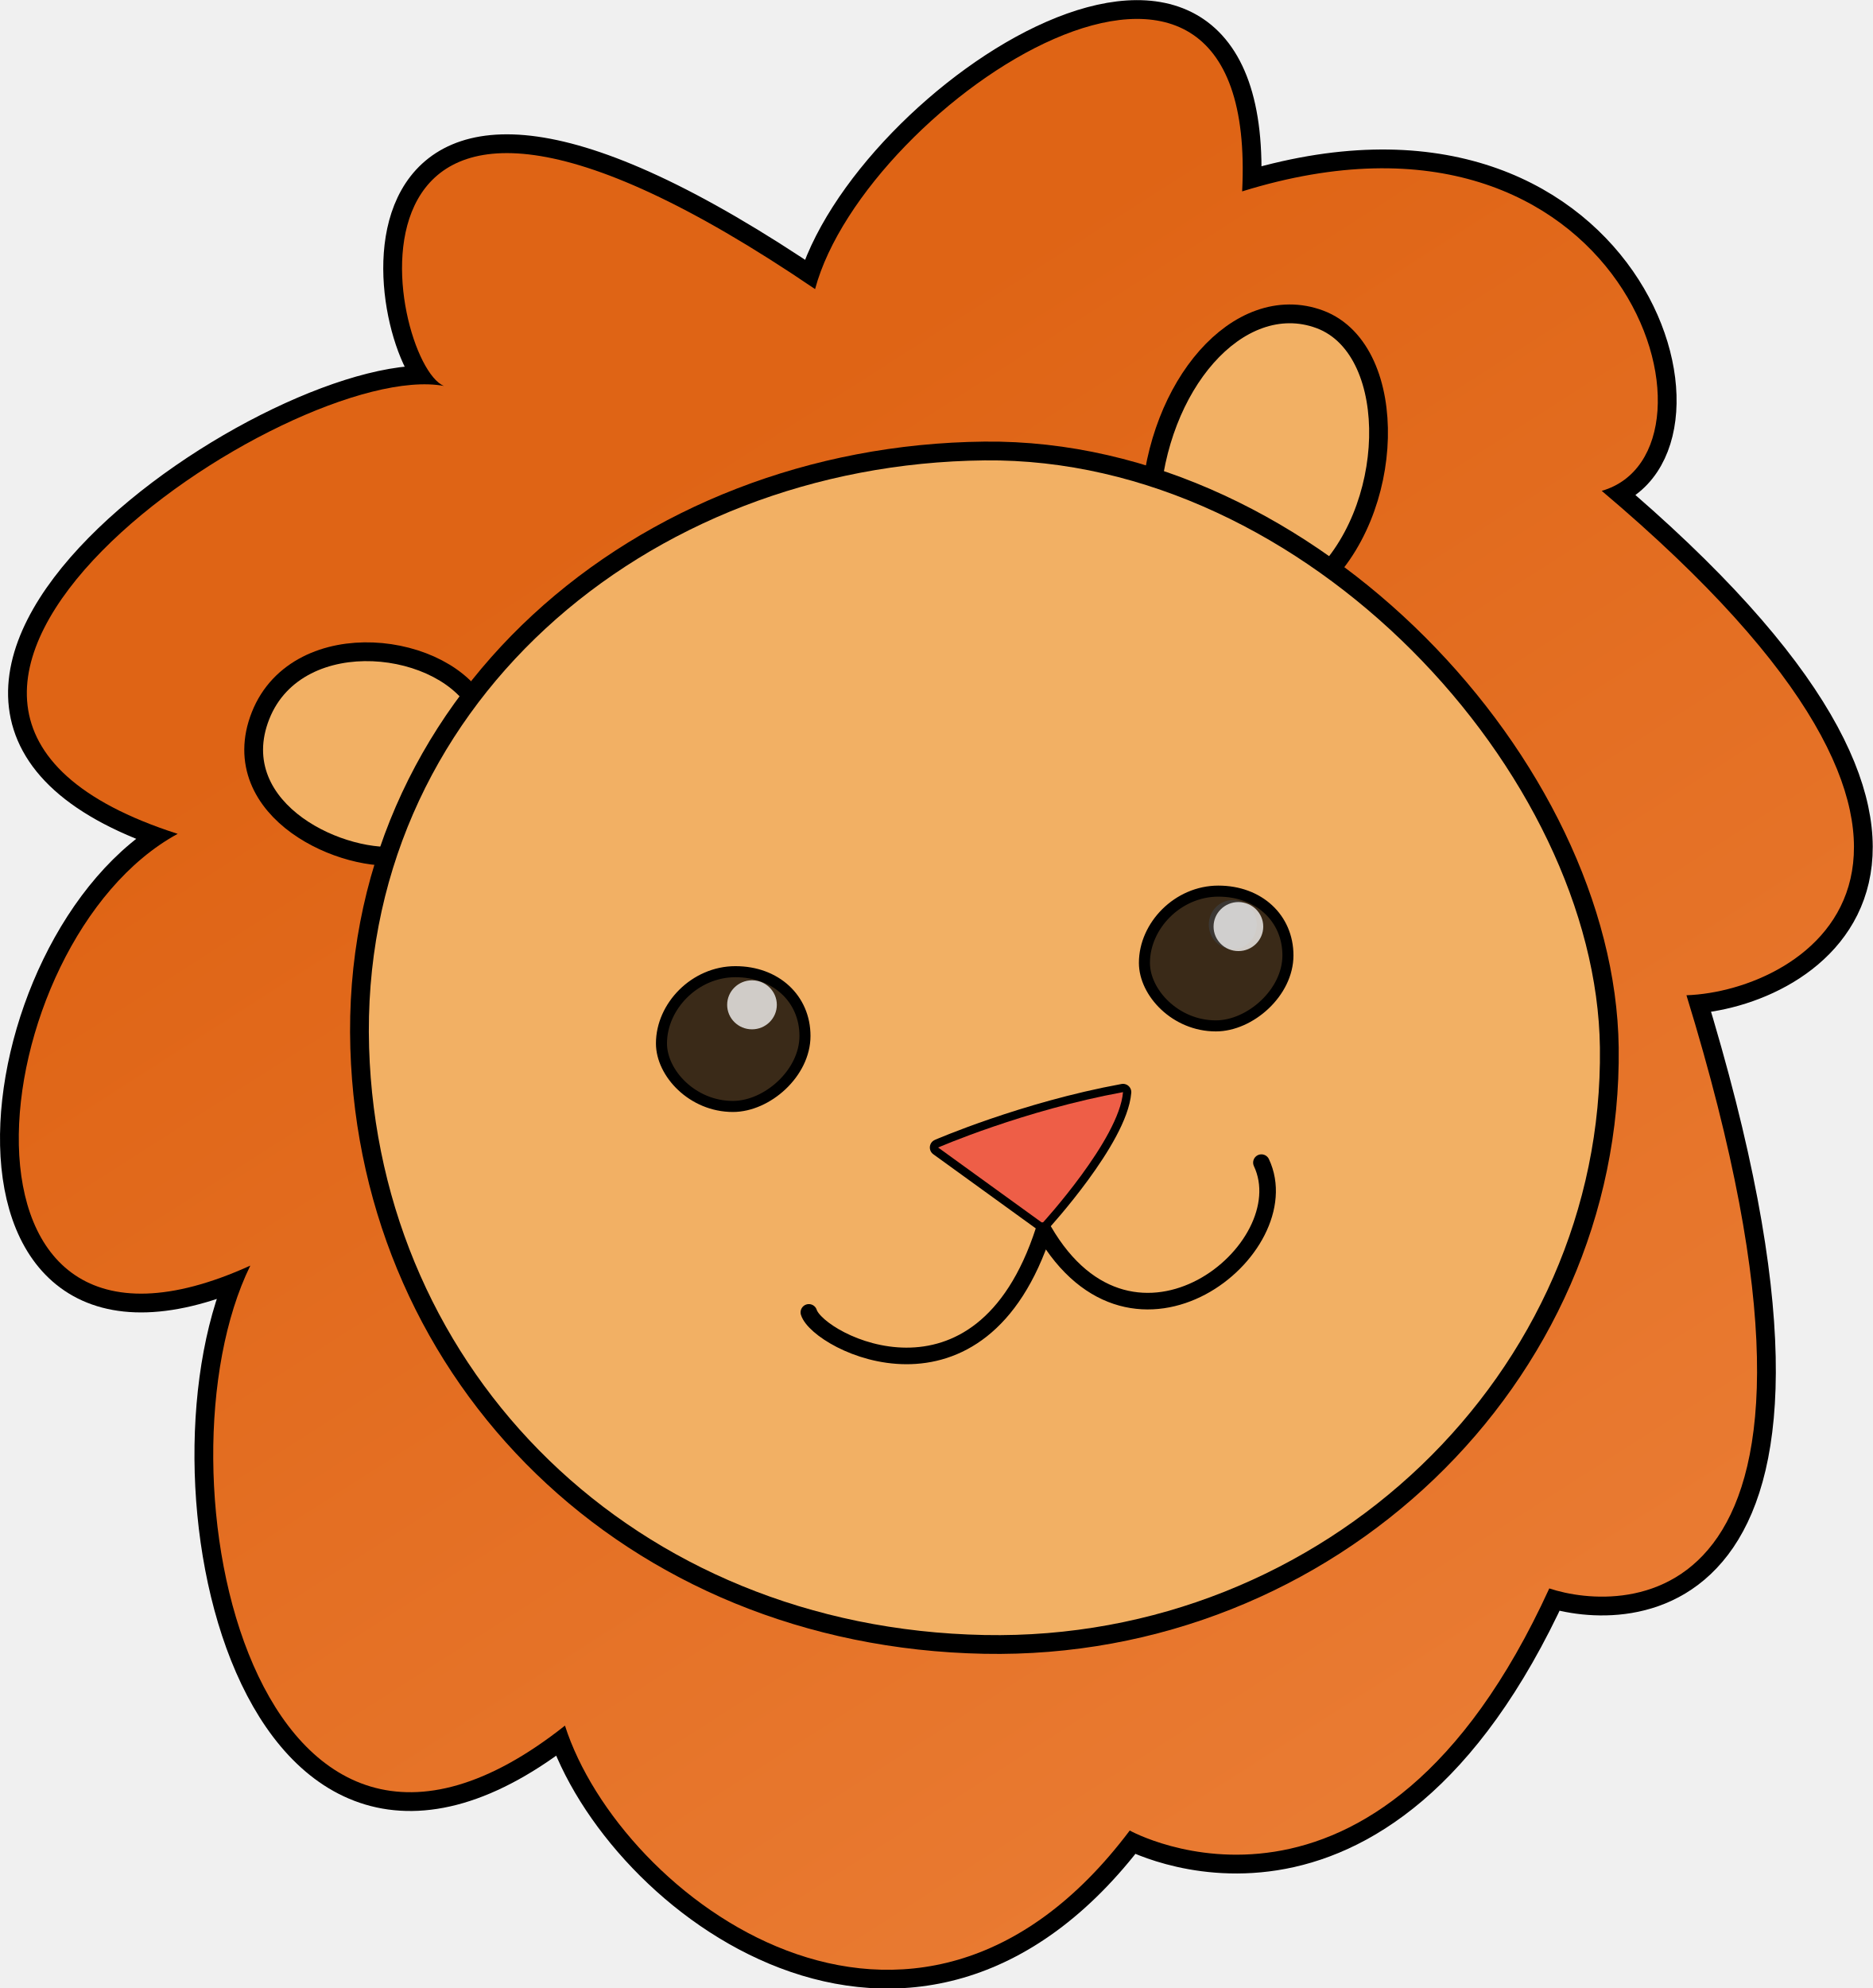
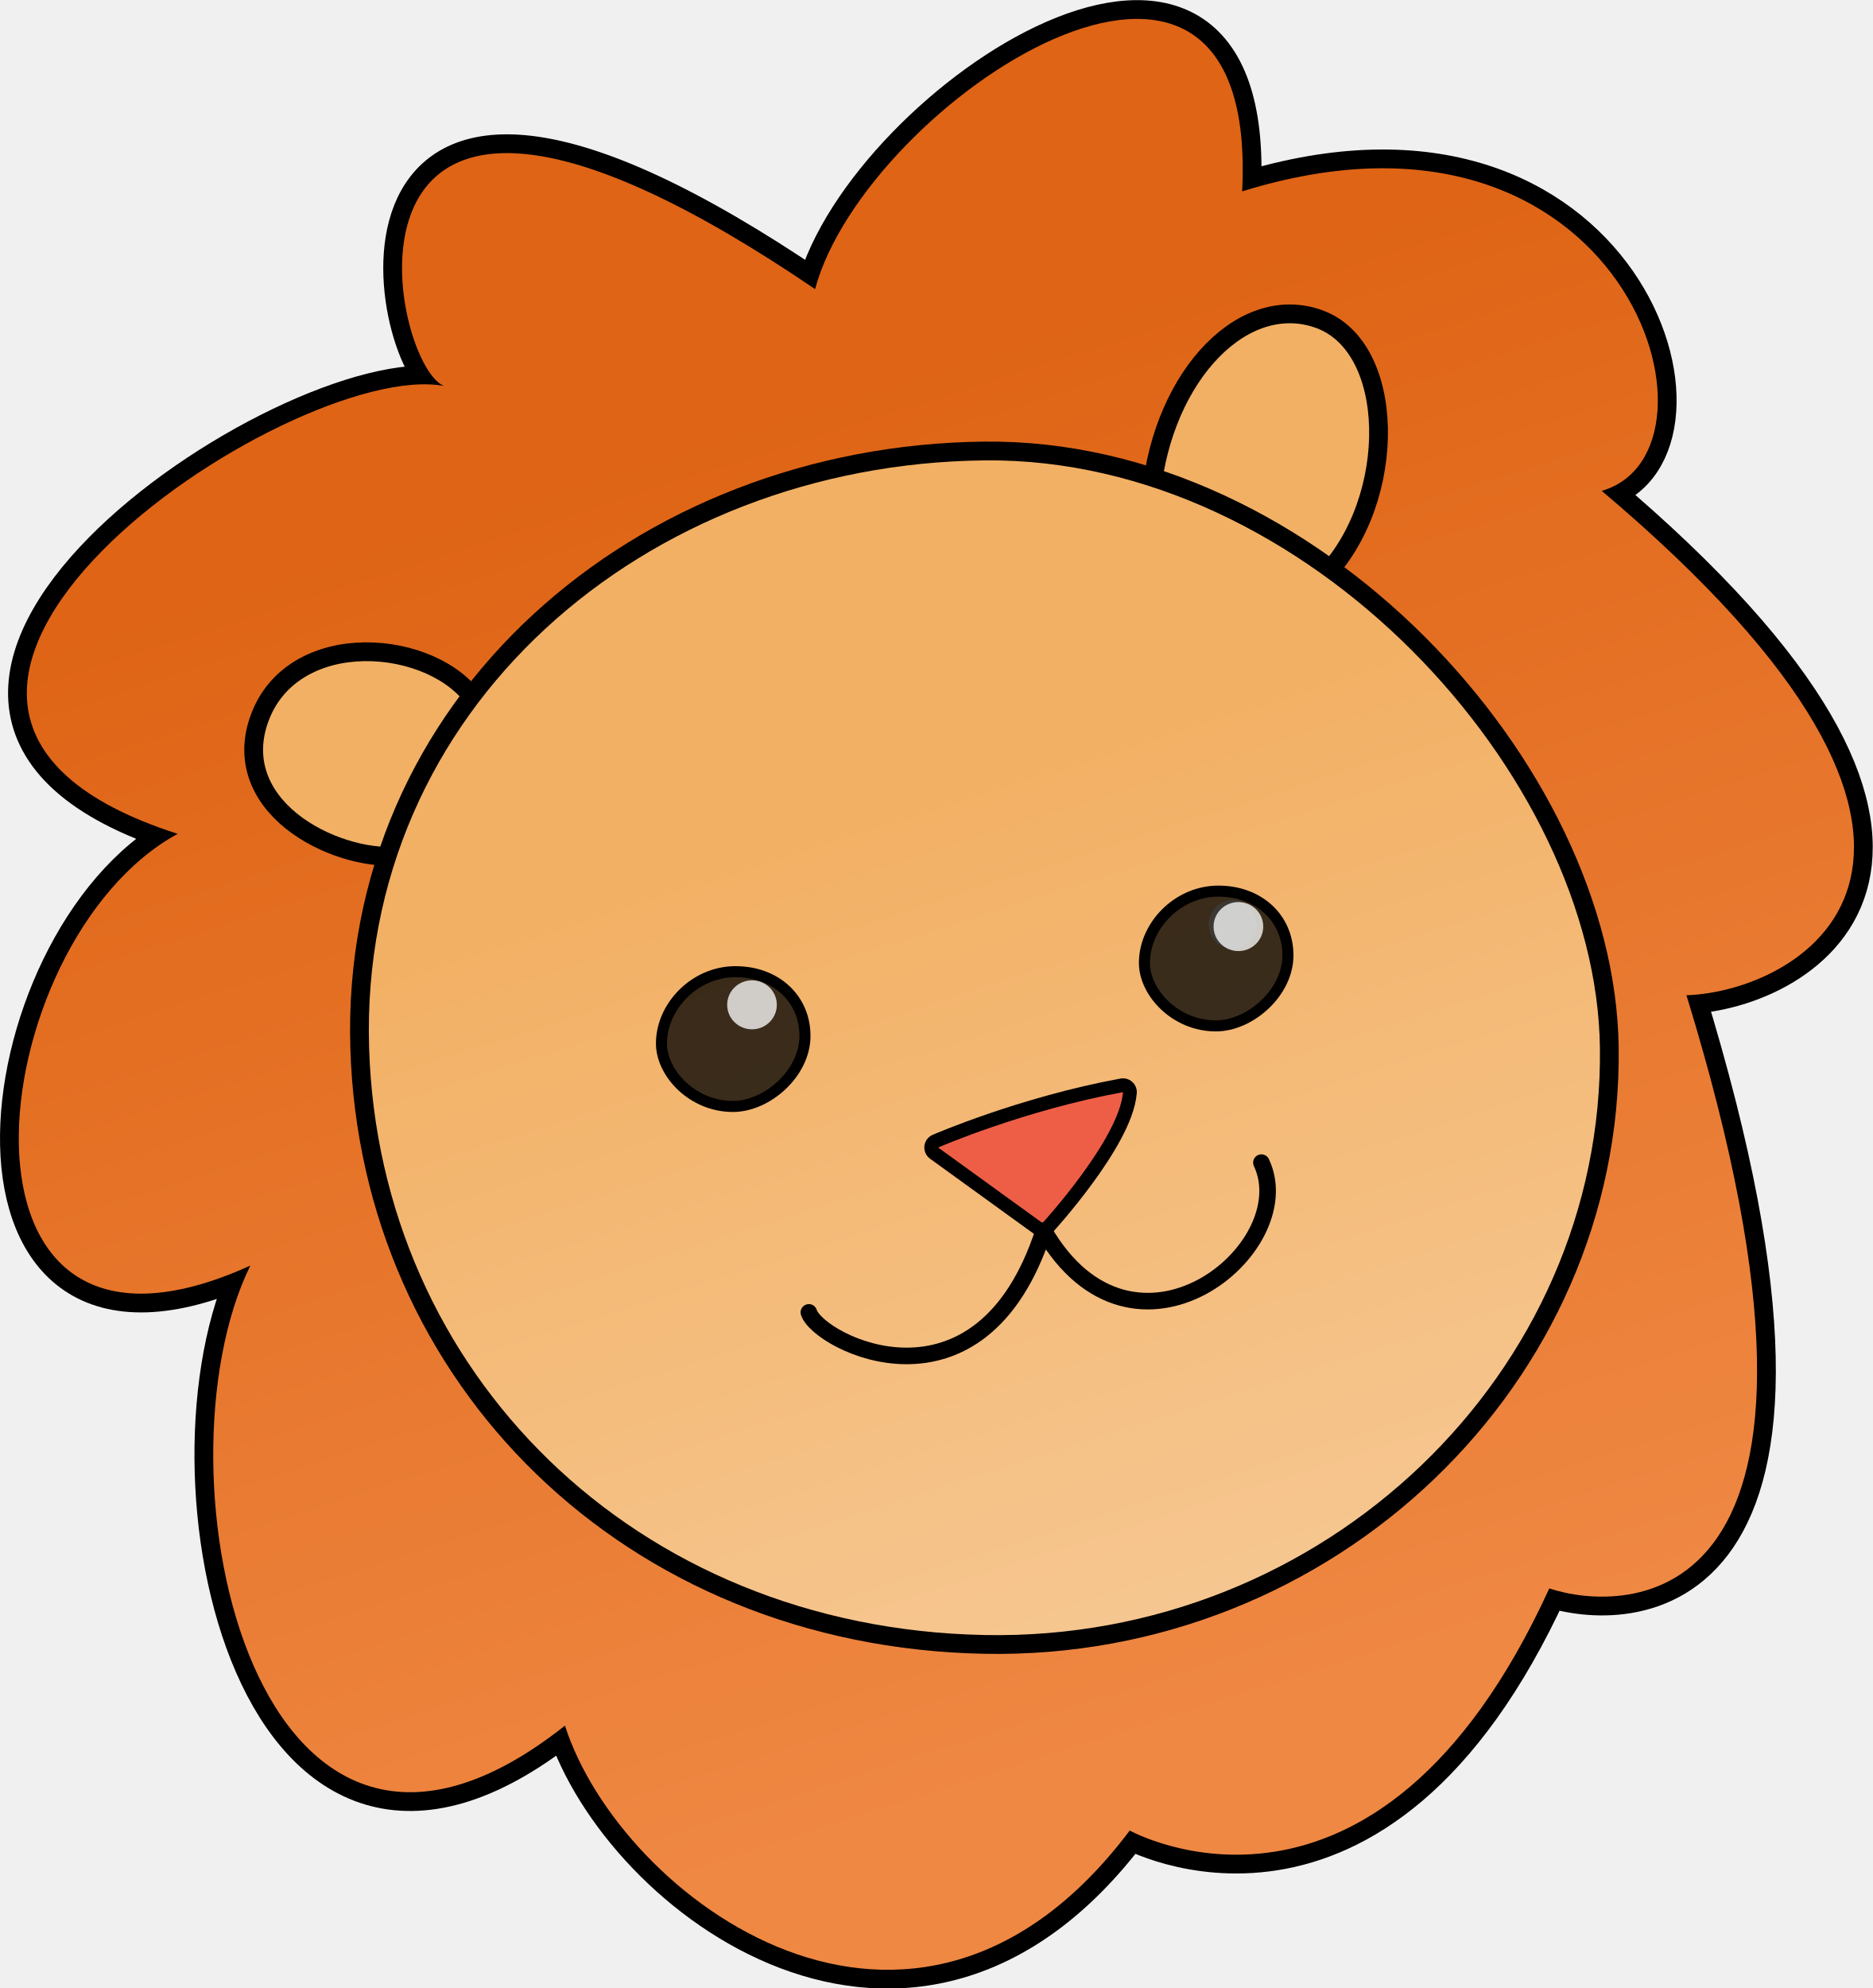
<svg xmlns="http://www.w3.org/2000/svg" xmlns:xlink="http://www.w3.org/1999/xlink" width="169.587mm" height="179.979mm" viewBox="0 0 169.587 179.979" version="1.1" id="svg1" xml:space="preserve">
  <defs id="defs1">
+     <linearGradient id="linearGradient2">
+       <stop style="stop-color:#f9d8b3;stop-opacity:1;" offset="0" id="stop2" />
+       <stop style="stop-color:#f2b064;stop-opacity:1;" offset="1" id="stop3" />
+     </linearGradient>
    <linearGradient id="linearGradient12">
      <stop style="stop-color:#ef8843;stop-opacity:1;" offset="0" id="stop12" />
      <stop style="stop-color:#df6415;stop-opacity:1;" offset="1" id="stop13" />
    </linearGradient>
    <linearGradient id="linearGradient10">
      <stop style="stop-color:#000000;stop-opacity:1;" offset="0" id="stop10" />
      <stop style="stop-color:#ffffff;stop-opacity:0;" offset="1" id="stop11" />
    </linearGradient>
    <linearGradient xlink:href="#linearGradient10" id="linearGradient11" x1="86.516" y1="119.371" x2="93.025" y2="145.192" gradientUnits="userSpaceOnUse" gradientTransform="translate(20.4401,24.97098)" />
-     <linearGradient xlink:href="#linearGradient12" id="linearGradient13" x1="153.032" y1="236.516" x2="38.06" y2="56.474" gradientUnits="userSpaceOnUse" gradientTransform="translate(20.4401,24.97098)" />
+     <linearGradient xlink:href="#linearGradient12" id="linearGradient13" x1="98.104" y1="159.749" x2="59.898" y2="39.929" gradientUnits="userSpaceOnUse" gradientTransform="translate(20.4401,24.97098)" />
    <linearGradient xlink:href="#linearGradient10" id="linearGradient14" gradientUnits="userSpaceOnUse" x1="130.985" y1="112.064" x2="135.478" y2="138.642" gradientTransform="translate(20.4401,24.97098)" />
+     <linearGradient xlink:href="#linearGradient2" id="linearGradient3" x1="130.67" y1="201.504" x2="88.879" y2="70.224" gradientUnits="userSpaceOnUse" gradientTransform="translate(20.4401,24.97098)" />
  </defs>
  <g id="layer1" transform="translate(-20.4401,-24.97098)">
    <path style="opacity:1;fill:url(#linearGradient13);fill-opacity:1;stroke:#000000;stroke-width:3.4;stroke-linecap:round;stroke-linejoin:round;stroke-dasharray:none;stroke-opacity:1;paint-order:stroke fill markers" d="m 94.251,51.144 c 4.541,-16.919 40.284,-40.535 38.673,-8.846 34.756,-10.797 45.005,23.538 32.563,27.112 39.249,33.117 18.266,45.299 7.672,45.664 17.535,56.989 -5.845,55.893 -12.421,53.701 -15.708,34.339 -37.993,21.919 -37.993,21.919 -19.605,26.059 -46.151,6.089 -51.144,-9.498 C 43.472,203.48 33.974,158.181 43.107,139.55 13.882,152.823 18.631,110.203 36.531,100.461 -1.3493235e-6,88.771 46.76,57.354 60.642,59.911 55.528,57.841 48.221,19.849 94.251,51.144 Z" id="path1" />
    <path style="opacity:1;fill:#f2b064;fill-opacity:1;stroke:#000000;stroke-width:3.4;stroke-linecap:round;stroke-linejoin:round;stroke-dasharray:none;stroke-opacity:1;paint-order:stroke fill markers" d="m 125.463,70.724 c 2.371,0.721 8.263,2.459 13.466,6.608 7.108,-6.219 7.294,-20.207 0.736,-22.652 -6.557,-2.444 -13.582,5.519 -14.203,16.044 z" id="path3" />
    <path style="opacity:1;fill:#f2b064;fill-opacity:1;stroke:#000000;stroke-width:3.4;stroke-linecap:round;stroke-linejoin:round;stroke-dasharray:none;stroke-opacity:1;paint-order:stroke fill markers" d="m 56.945,101.559 c 2.465,-1.826 4.495,-7.276 6.323,-11.804 -2.704,-5.827 -15.39,-7.399 -18.443,0.316 -3.053,7.716 7.055,12.295 12.12,11.487 z" id="path4" />
-     <path id="path2" style="opacity:1;fill:#f2b064;fill-opacity:1;stroke:#000000;stroke-width:3.4;stroke-linecap:round;stroke-linejoin:round;stroke-dasharray:none;stroke-opacity:1;paint-order:stroke fill markers" d="M 165.323,119.823 C 165.693,149.186 140.366,173.599 109.594,172.994 77.881,172.371 54.761,149.175 53.865,119.823 52.931,89.211 78.818,66.979 109.594,66.651 c 29.221,-0.312 55.417,28.478 55.729,53.171 z" />
+     <path id="path2" style="opacity:1;fill:url(#linearGradient3);fill-opacity:1;stroke:#000000;stroke-width:3.4;stroke-linecap:round;stroke-linejoin:round;stroke-dasharray:none;stroke-opacity:1;paint-order:stroke fill markers" d="M 165.323,119.823 C 165.693,149.186 140.366,173.599 109.594,172.994 77.881,172.371 54.761,149.175 53.865,119.823 52.931,89.211 78.818,66.979 109.594,66.651 c 29.221,-0.312 55.417,28.478 55.729,53.171 z" />
    <g id="g13">
      <path id="path7" style="opacity:1;fill:url(#linearGradient11);fill-opacity:0.759;stroke:#000000;stroke-width:1;stroke-linecap:round;stroke-linejoin:round;stroke-dasharray:none;stroke-opacity:1;paint-order:stroke fill markers" d="m 93.336,118.758 c 10e-7,3.369 -3.424,6.383 -6.526,6.383 -3.667,0 -6.47,-3.014 -6.47,-5.705 10e-7,-3.369 3.029,-6.496 6.696,-6.496 3.667,0 6.3,2.449 6.3,5.818 z" />
      <ellipse style="opacity:1;fill:#ffffff;fill-opacity:0.759;stroke:none;stroke-width:3.4;stroke-linecap:round;stroke-linejoin:round;stroke-dasharray:none;stroke-opacity:1;paint-order:stroke fill markers" id="ellipse7" cx="88.538" cy="115.94" rx="2.249" ry="2.219" />
    </g>
    <ellipse style="opacity:1;fill:#ffffff;fill-opacity:0.759;stroke:none;stroke-width:3.4;stroke-linecap:round;stroke-linejoin:round;stroke-dasharray:none;stroke-opacity:1;paint-order:stroke fill markers" id="ellipse9" cx="132.075" cy="108.679" rx="2.169" ry="2.221" />
-     <path style="opacity:1;fill:#ee5e47;fill-opacity:1;stroke:#000000;stroke-width:1.5;stroke-linecap:round;stroke-linejoin:round;stroke-dasharray:none;stroke-opacity:1;paint-order:stroke fill markers" d="m 114.845,135.694 -9.452,-6.836 c 0,0 7.746,-3.366 16.743,-5.013 -0.345,4.263 -7.292,11.849 -7.292,11.849 z" id="path9" />
+     <path style="opacity:1;fill:#ee5e47;fill-opacity:1;stroke:#000000;stroke-width:2.5;stroke-linecap:round;stroke-linejoin:round;stroke-dasharray:none;stroke-opacity:1;paint-order:stroke fill markers" d="m 114.845,135.694 -9.452,-6.836 c 0,0 7.746,-3.366 16.743,-5.013 -0.345,4.263 -7.292,11.849 -7.292,11.849 z" id="path9" />
    <path style="opacity:1;fill:none;fill-opacity:0.759;stroke:#000000;stroke-width:1.5;stroke-linecap:round;stroke-linejoin:round;stroke-dasharray:none;stroke-opacity:1;paint-order:stroke fill markers" d="m 93.687,143.784 c 0.861,2.727 15.549,10.257 21.272,-7.406 8.142,14.067 23.386,1.641 19.71,-6.152" id="path10" />
    <path id="path13" style="fill:url(#linearGradient14);fill-opacity:0.759;stroke:#000000;stroke-width:1;stroke-linecap:round;stroke-linejoin:round;stroke-dasharray:none;stroke-opacity:1;paint-order:stroke fill markers" d="m 137.071,111.465 c 0,3.369 -3.424,6.383 -6.526,6.383 -3.667,0 -6.47,-3.014 -6.47,-5.705 0,-3.369 3.029,-6.496 6.696,-6.496 3.667,0 6.3,2.449 6.3,5.818 z" />
    <ellipse style="fill:#ffffff;fill-opacity:0.759;stroke:none;stroke-width:3.4;stroke-linecap:round;stroke-linejoin:round;stroke-dasharray:none;stroke-opacity:1;paint-order:stroke fill markers" id="ellipse13" cx="132.586" cy="108.856" rx="2.249" ry="2.219" />
  </g>
</svg>
